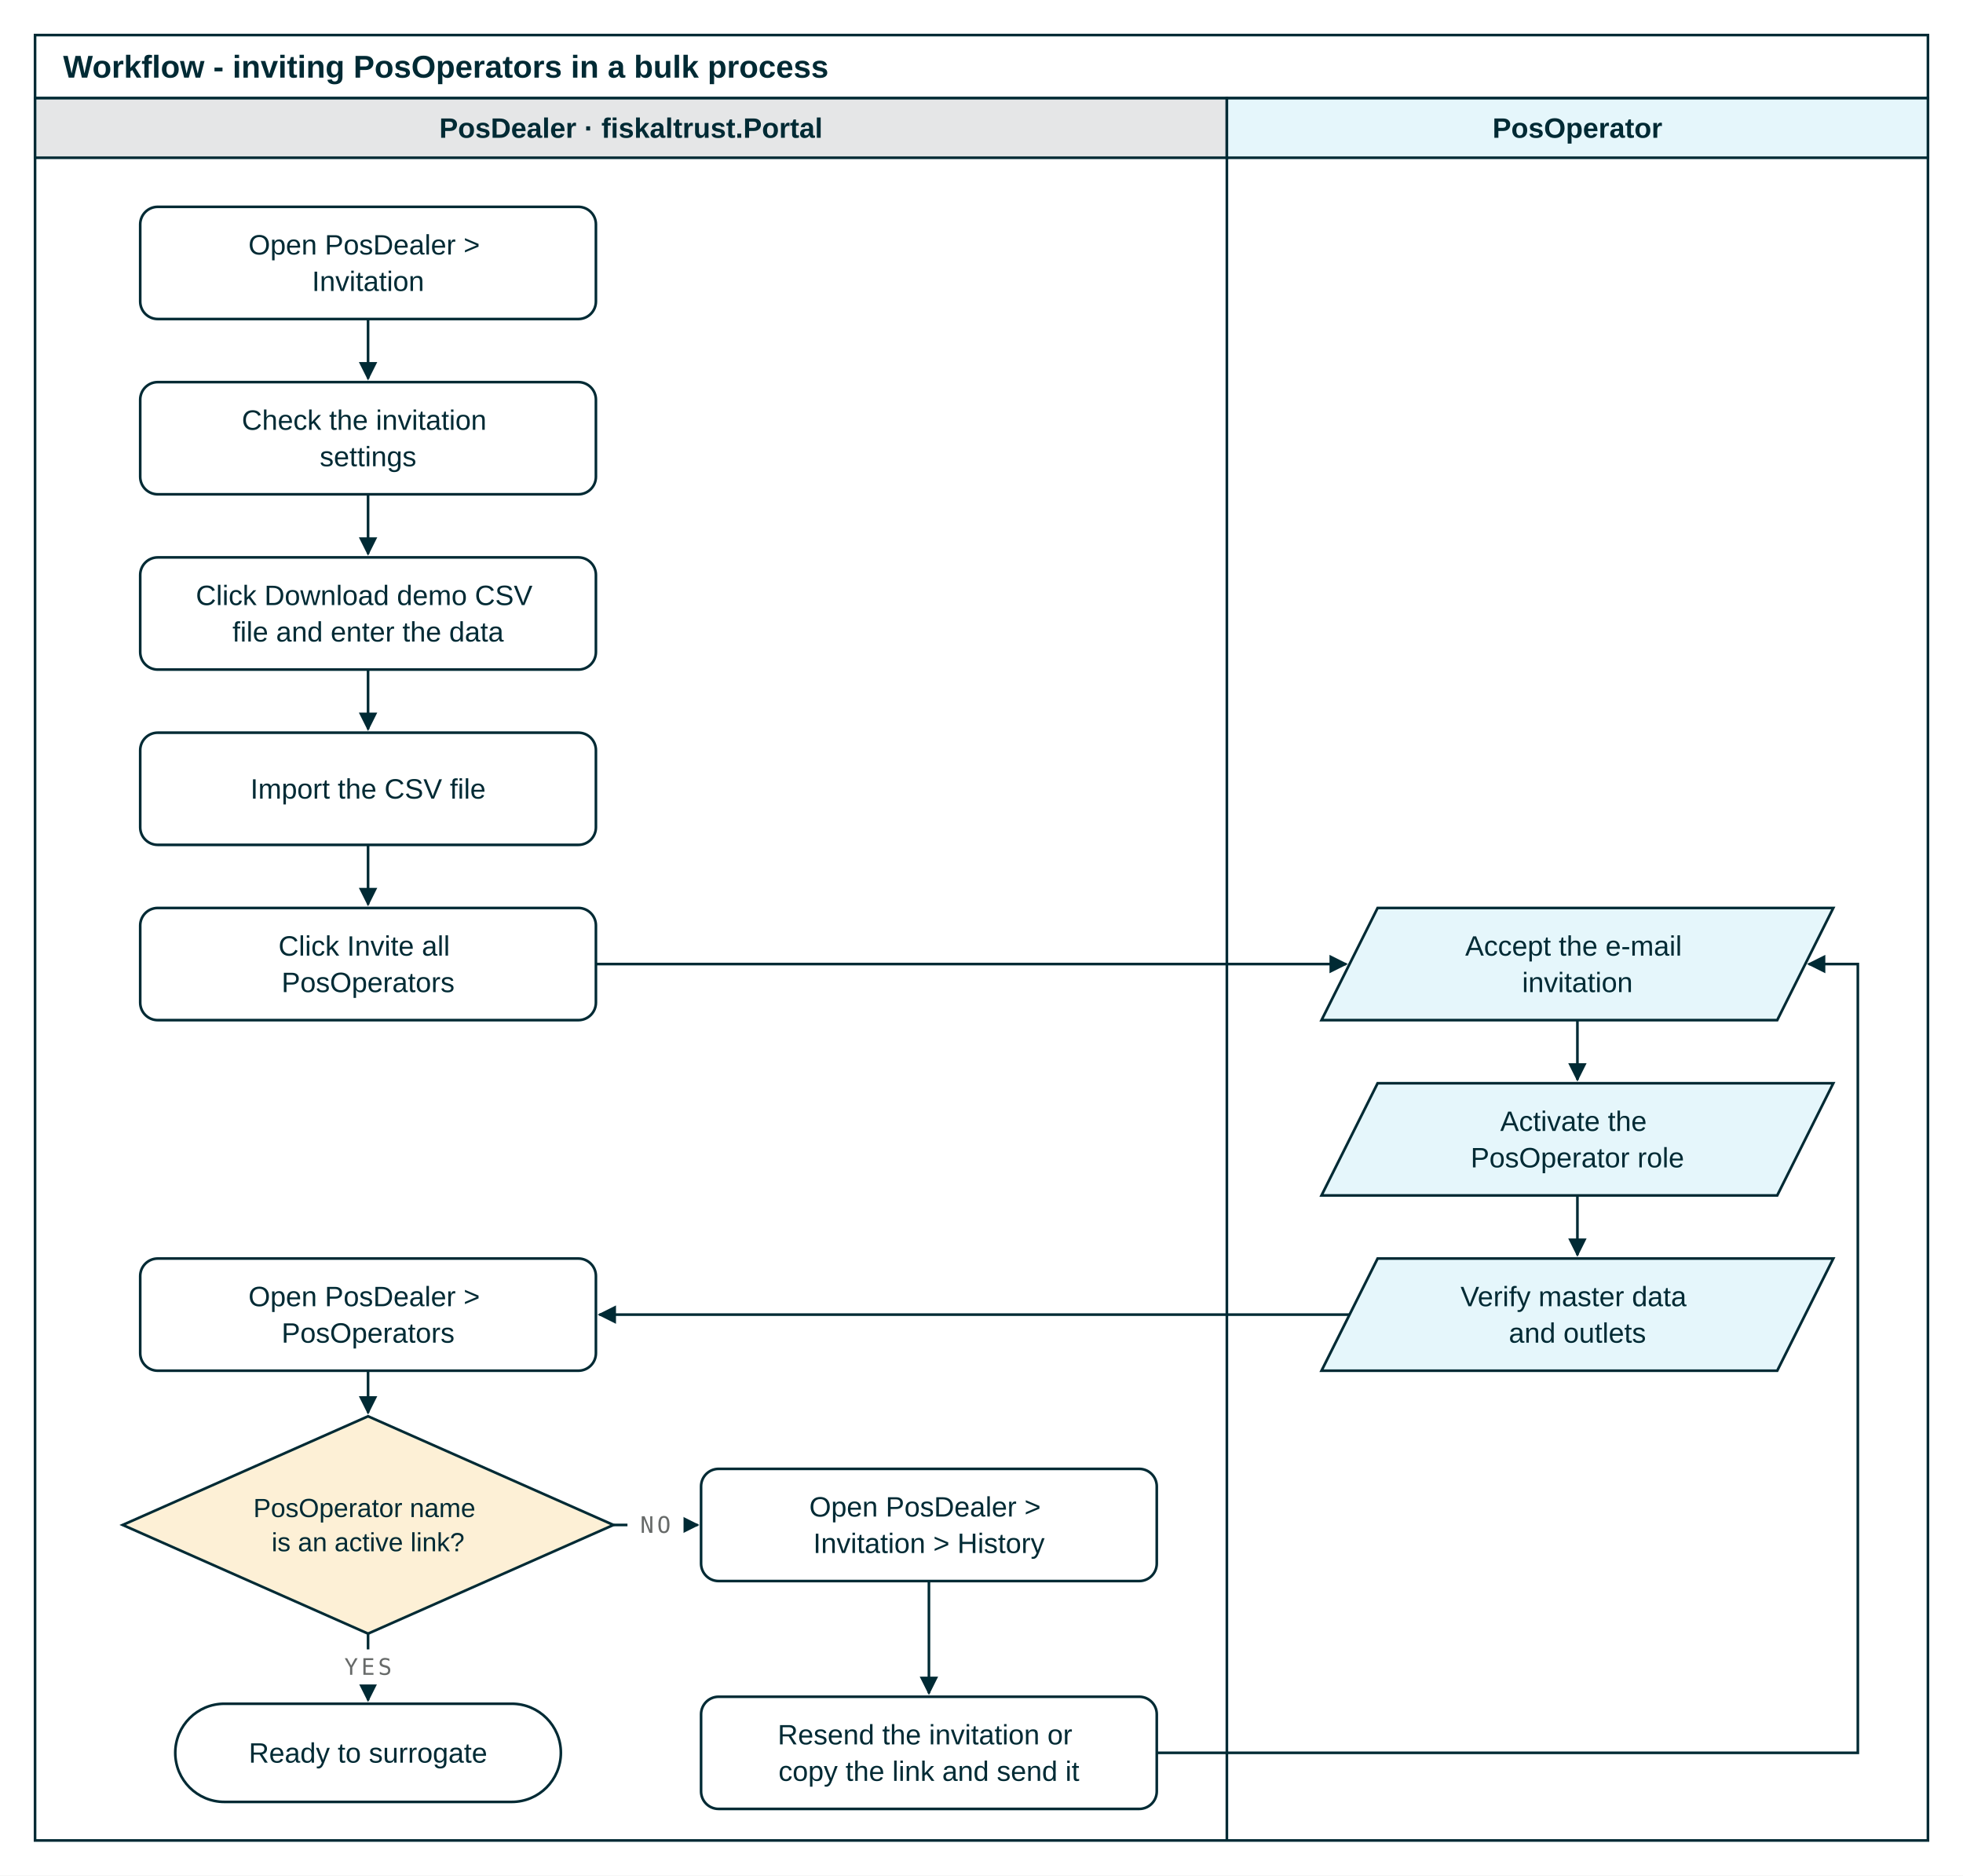
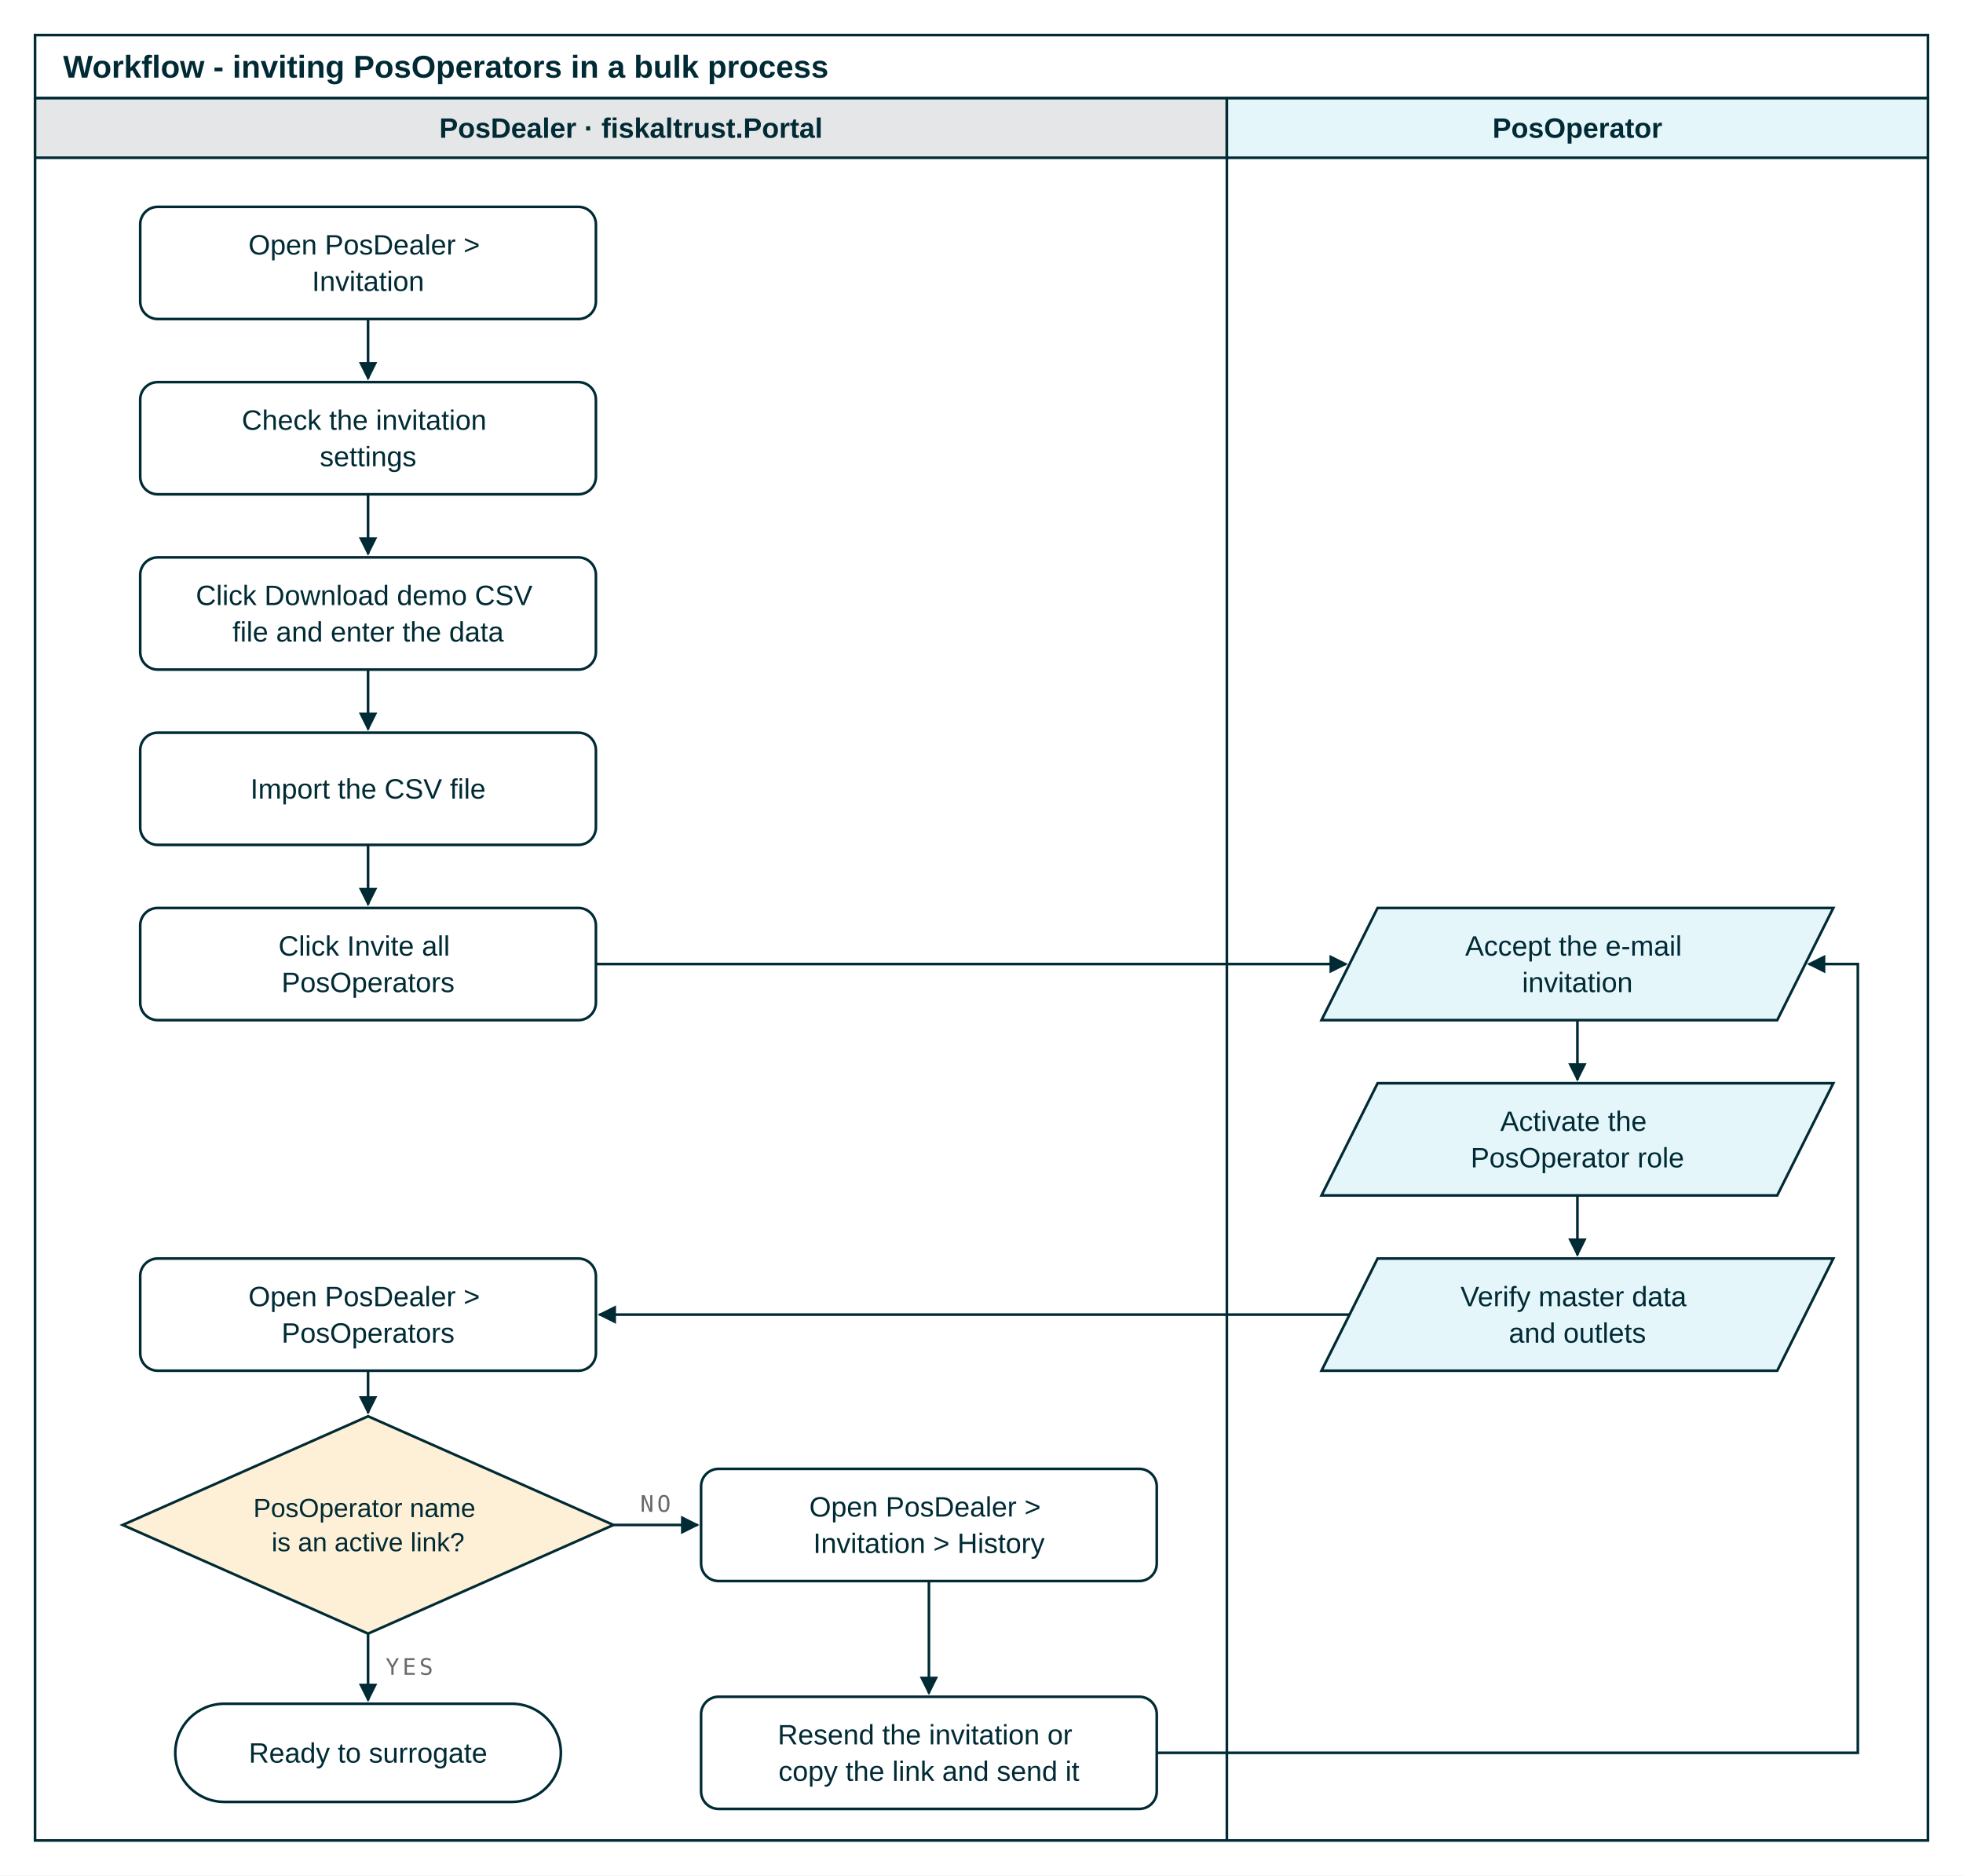
<svg xmlns="http://www.w3.org/2000/svg" width="1120" height="1070" viewBox="0 0 1120 1070" font-family="IBM Plex Sans, Helvetica Neue, Arial, sans-serif">
  <defs>
    <marker id="ah" viewBox="0 0 10 10" refX="9" refY="5" markerWidth="7" markerHeight="7" orient="auto-start-reverse">
      <path d="M0,0 L10,5 L0,10 z" fill="#002A34" />
    </marker>
  </defs>
  <rect x="0" y="0" width="1120" height="1070" fill="#FFFFFF" />
  <rect x="20" y="20" width="1080" height="1030" fill="#FFFFFF" stroke="#002A34" stroke-width="1.5" />
  <line x1="20" y1="56" x2="1100" y2="56" stroke="#002A34" stroke-width="1.5" />
  <text text-anchor="start" font-size="18" font-weight="600" fill="#002A34">
    <tspan x="36" y="44.3">Workflow - inviting PosOperators in a bulk process</tspan>
  </text>
  <rect x="20" y="56" width="680" height="34" fill="#E5E6E7" stroke="#002A34" stroke-width="1.5" />
  <text text-anchor="middle" font-size="16" font-weight="600" fill="#002A34">
    <tspan x="360.0" y="78.6">PosDealer · fiskaltrust.Portal</tspan>
  </text>
  <rect x="700" y="56" width="400" height="34" fill="#E5F6FB" stroke="#002A34" stroke-width="1.5" />
  <text text-anchor="middle" font-size="16" font-weight="600" fill="#002A34">
    <tspan x="900.0" y="78.6">PosOperator</tspan>
  </text>
  <line x1="700" y1="90" x2="700" y2="1050" stroke="#002A34" stroke-width="1.5" />
  <rect x="80.0" y="118.0" width="260" height="64" rx="10" fill="#FFFFFF" stroke="#002A34" stroke-width="1.5" />
  <text text-anchor="middle" font-size="16" fill="#002A34">
    <tspan x="210" y="145.2">Open PosDealer &gt;</tspan>
    <tspan x="210" y="166.0">Invitation</tspan>
  </text>
  <rect x="80.0" y="218.0" width="260" height="64" rx="10" fill="#FFFFFF" stroke="#002A34" stroke-width="1.5" />
  <text text-anchor="middle" font-size="16" fill="#002A34">
    <tspan x="210" y="245.2">Check the invitation</tspan>
    <tspan x="210" y="266.0">settings</tspan>
  </text>
  <rect x="80.0" y="318.0" width="260" height="64" rx="10" fill="#FFFFFF" stroke="#002A34" stroke-width="1.5" />
  <text text-anchor="middle" font-size="16" fill="#002A34">
    <tspan x="210" y="345.2">Click Download demo CSV</tspan>
    <tspan x="210" y="366.0">file and enter the data</tspan>
  </text>
  <rect x="80.0" y="418.0" width="260" height="64" rx="10" fill="#FFFFFF" stroke="#002A34" stroke-width="1.5" />
  <text text-anchor="middle" font-size="16" fill="#002A34">
    <tspan x="210" y="455.6">Import the CSV file</tspan>
  </text>
  <rect x="80.0" y="518.0" width="260" height="64" rx="10" fill="#FFFFFF" stroke="#002A34" stroke-width="1.5" />
  <text text-anchor="middle" font-size="16" fill="#002A34">
    <tspan x="210" y="545.2">Click Invite all</tspan>
    <tspan x="210" y="566.0">PosOperators</tspan>
  </text>
  <polygon points="786.0,518.0 1046.0,518.0 1014.0,582.0 754.0,582.0" fill="#E5F6FB" stroke="#002A34" stroke-width="1.5" />
  <text text-anchor="middle" font-size="16" fill="#002A34">
    <tspan x="900" y="545.2">Accept the e-mail</tspan>
    <tspan x="900" y="566.0">invitation</tspan>
  </text>
  <polygon points="786.0,618.0 1046.0,618.0 1014.0,682.0 754.0,682.0" fill="#E5F6FB" stroke="#002A34" stroke-width="1.5" />
  <text text-anchor="middle" font-size="16" fill="#002A34">
    <tspan x="900" y="645.2">Activate the</tspan>
    <tspan x="900" y="666.0">PosOperator role</tspan>
  </text>
  <polygon points="786.0,718.0 1046.0,718.0 1014.0,782.0 754.0,782.0" fill="#E5F6FB" stroke="#002A34" stroke-width="1.5" />
  <text text-anchor="middle" font-size="16" fill="#002A34">
    <tspan x="900" y="745.2">Verify master data</tspan>
    <tspan x="900" y="766.0">and outlets</tspan>
  </text>
  <rect x="80.0" y="718.0" width="260" height="64" rx="10" fill="#FFFFFF" stroke="#002A34" stroke-width="1.5" />
  <text text-anchor="middle" font-size="16" fill="#002A34">
    <tspan x="210" y="745.2">Open PosDealer &gt;</tspan>
    <tspan x="210" y="766.0">PosOperators</tspan>
  </text>
  <polygon points="210,808 350,870 210,932 70,870" fill="#FDF0D6" stroke="#002A34" stroke-width="1.5" />
  <text text-anchor="middle" font-size="15" fill="#002A34">
    <tspan x="210" y="865.5">PosOperator name</tspan>
    <tspan x="210" y="885.0">is an active link?</tspan>
  </text>
  <rect x="100.0" y="972.0" width="220" height="56" rx="28.0" fill="#FFFFFF" stroke="#002A34" stroke-width="1.5" />
  <text text-anchor="middle" font-size="16" fill="#002A34">
    <tspan x="210" y="1005.6">Ready to surrogate</tspan>
  </text>
  <rect x="400.0" y="838.0" width="260" height="64" rx="10" fill="#FFFFFF" stroke="#002A34" stroke-width="1.5" />
  <text text-anchor="middle" font-size="16" fill="#002A34">
    <tspan x="530" y="865.2">Open PosDealer &gt;</tspan>
    <tspan x="530" y="886.0">Invitation &gt; History</tspan>
  </text>
  <rect x="400.0" y="968.0" width="260" height="64" rx="10" fill="#FFFFFF" stroke="#002A34" stroke-width="1.5" />
  <text text-anchor="middle" font-size="16" fill="#002A34">
    <tspan x="530" y="995.2">Resend the invitation or</tspan>
    <tspan x="530" y="1016.0">copy the link and send it</tspan>
  </text>
  <path d="M210,182 V216" fill="none" stroke="#002A34" stroke-width="1.5" marker-end="url(#ah)" />
  <path d="M210,282 V316" fill="none" stroke="#002A34" stroke-width="1.5" marker-end="url(#ah)" />
  <path d="M210,382 V416" fill="none" stroke="#002A34" stroke-width="1.5" marker-end="url(#ah)" />
  <path d="M210,482 V516" fill="none" stroke="#002A34" stroke-width="1.5" marker-end="url(#ah)" />
  <path d="M340,550 H768" fill="none" stroke="#002A34" stroke-width="1.5" marker-end="url(#ah)" />
  <path d="M900,582 V616" fill="none" stroke="#002A34" stroke-width="1.5" marker-end="url(#ah)" />
  <path d="M900,682 V716" fill="none" stroke="#002A34" stroke-width="1.5" marker-end="url(#ah)" />
  <path d="M770,750 H342" fill="none" stroke="#002A34" stroke-width="1.5" marker-end="url(#ah)" />
  <path d="M210,782 V806" fill="none" stroke="#002A34" stroke-width="1.5" marker-end="url(#ah)" />
  <path d="M210,932 V970" fill="none" stroke="#002A34" stroke-width="1.5" marker-end="url(#ah)" />
-   <rect x="189.5" y="941.0" width="41" height="20" fill="#FFFFFF" />
-   <text text-anchor="middle" font-size="13" font-family="IBM Plex Mono, monospace" letter-spacing="1.8" fill="#676A69">
-     <tspan x="210" y="955.5">YES</tspan>
+   <text text-anchor="start" font-size="13" font-family="IBM Plex Mono, monospace" letter-spacing="1.8" fill="#676A69">
+     <tspan x="220" y="955.5">YES</tspan>
  </text>
  <path d="M350,870 H398" fill="none" stroke="#002A34" stroke-width="1.5" marker-end="url(#ah)" />
-   <rect x="358.0" y="860" width="32" height="20" fill="#FFFFFF" />
  <text text-anchor="middle" font-size="13" font-family="IBM Plex Mono, monospace" letter-spacing="1.8" fill="#676A69">
-     <tspan x="374.0" y="874.5">NO</tspan>
+     <tspan x="374.0" y="862.5">NO</tspan>
  </text>
  <path d="M530,902 V966" fill="none" stroke="#002A34" stroke-width="1.5" marker-end="url(#ah)" />
  <path d="M660,1000 H1060 V550 H1032" fill="none" stroke="#002A34" stroke-width="1.5" marker-end="url(#ah)" />
</svg>
